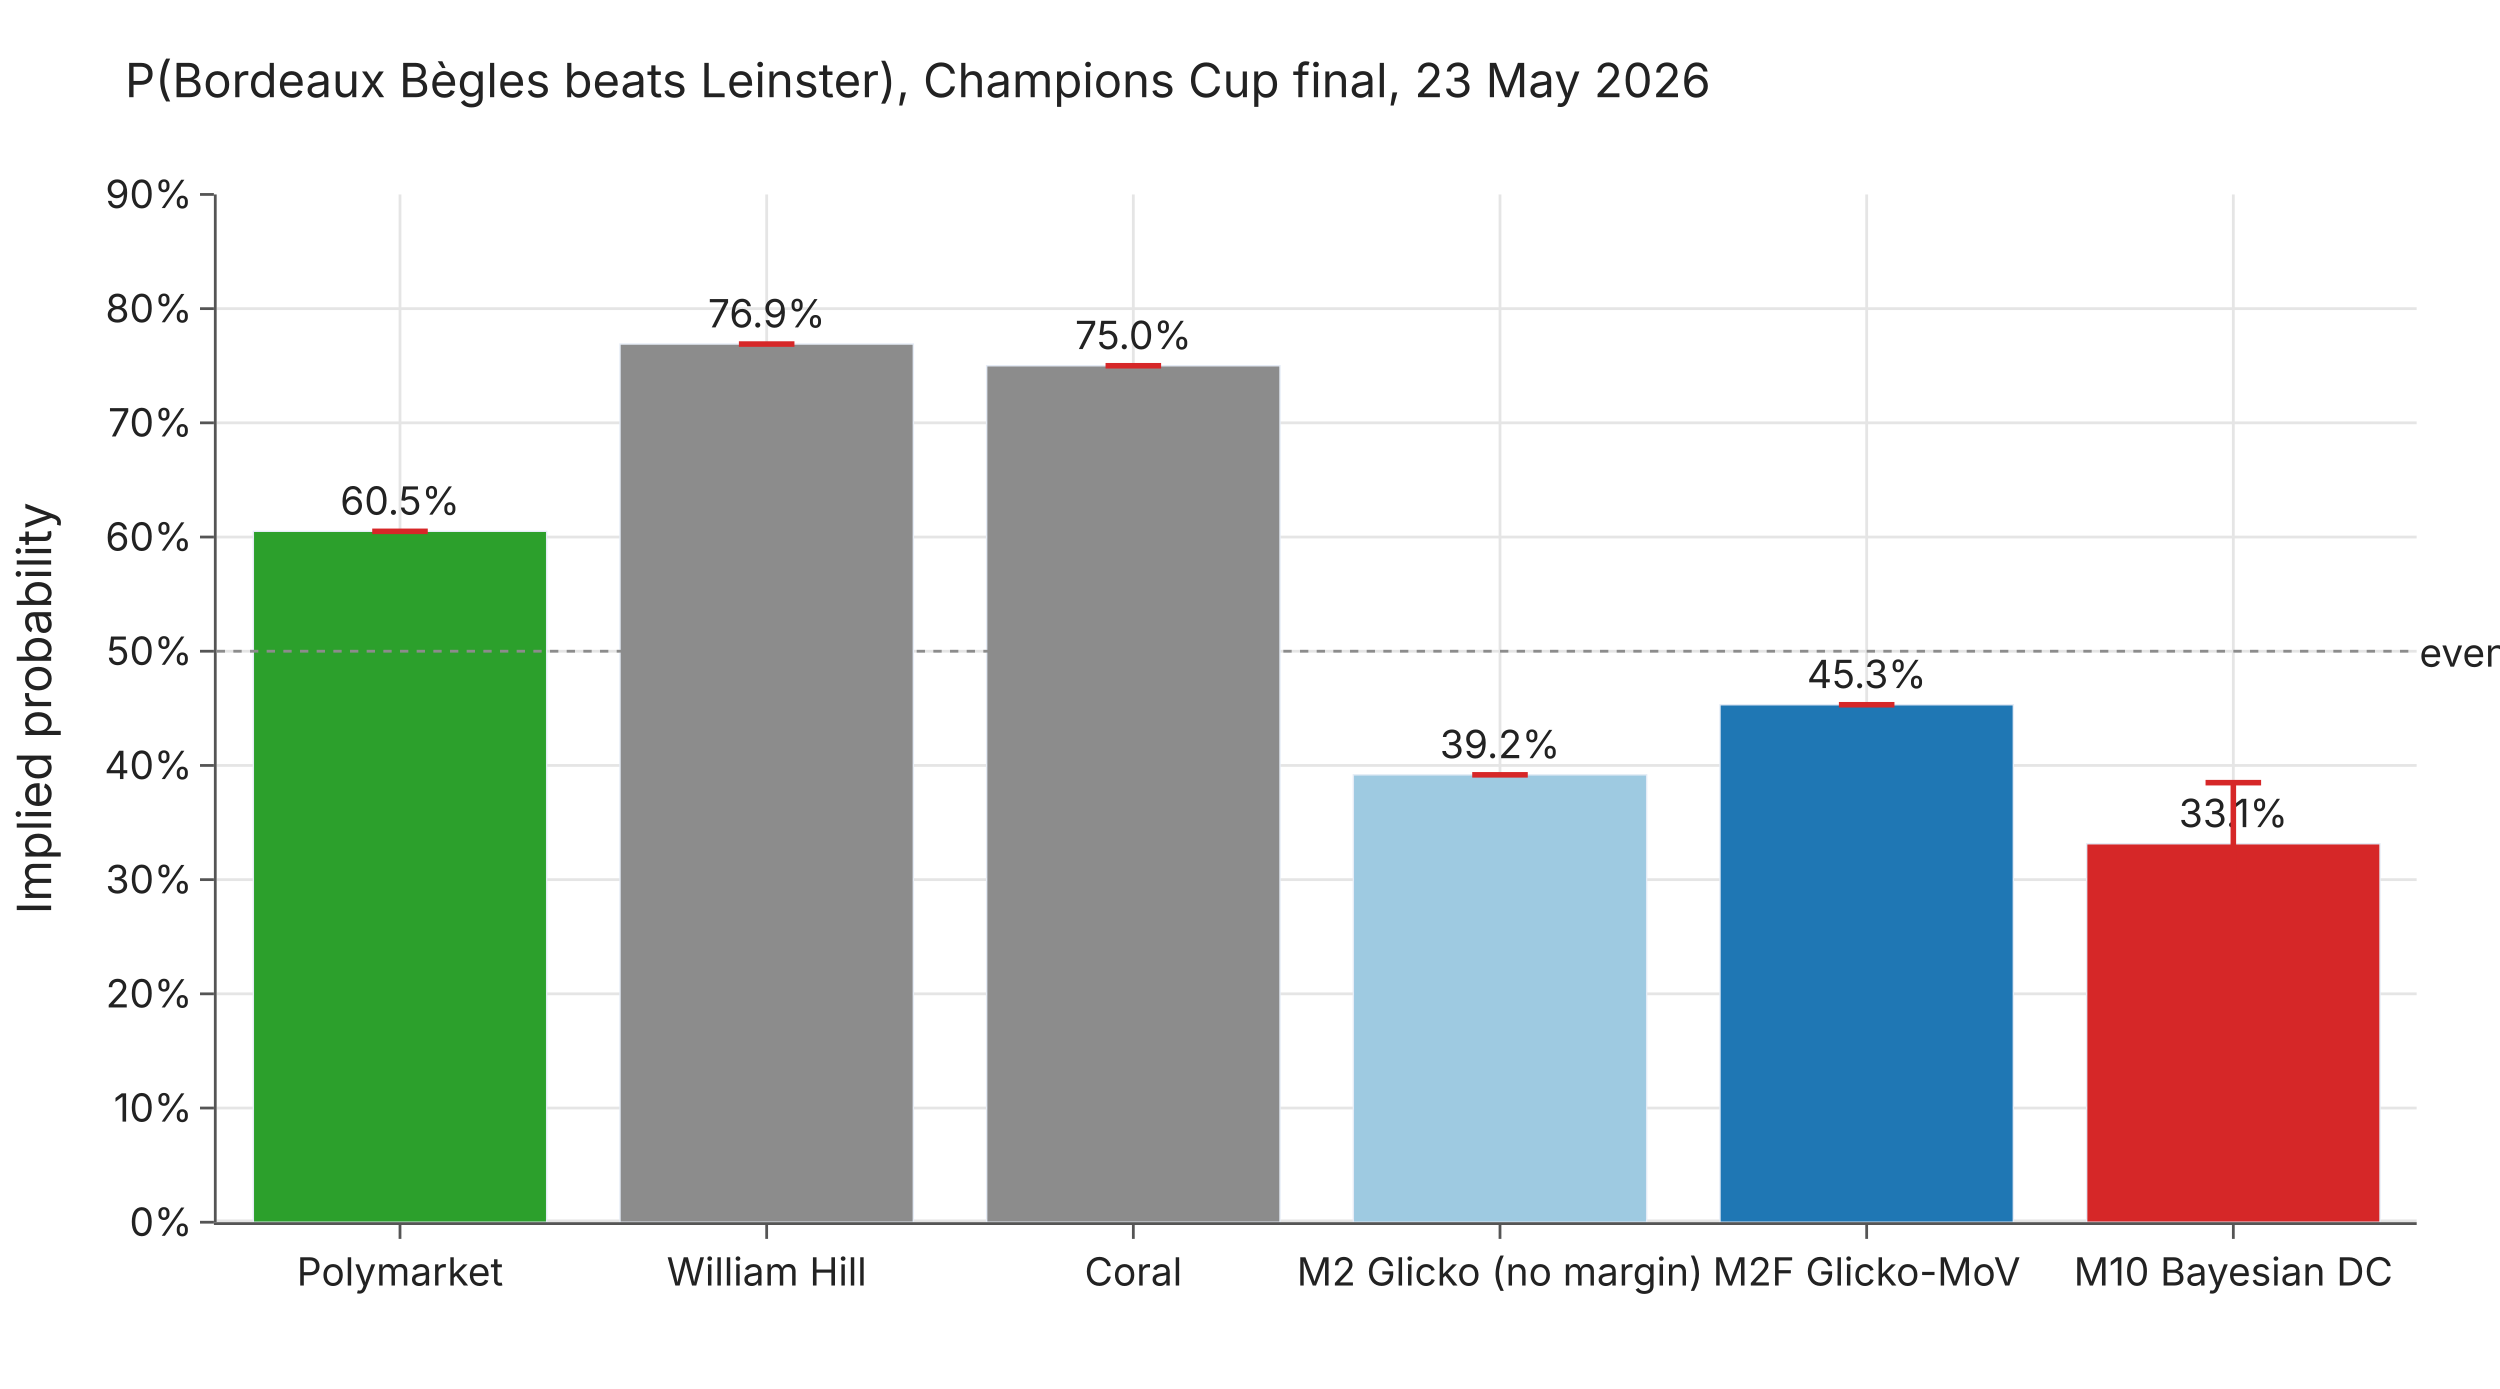
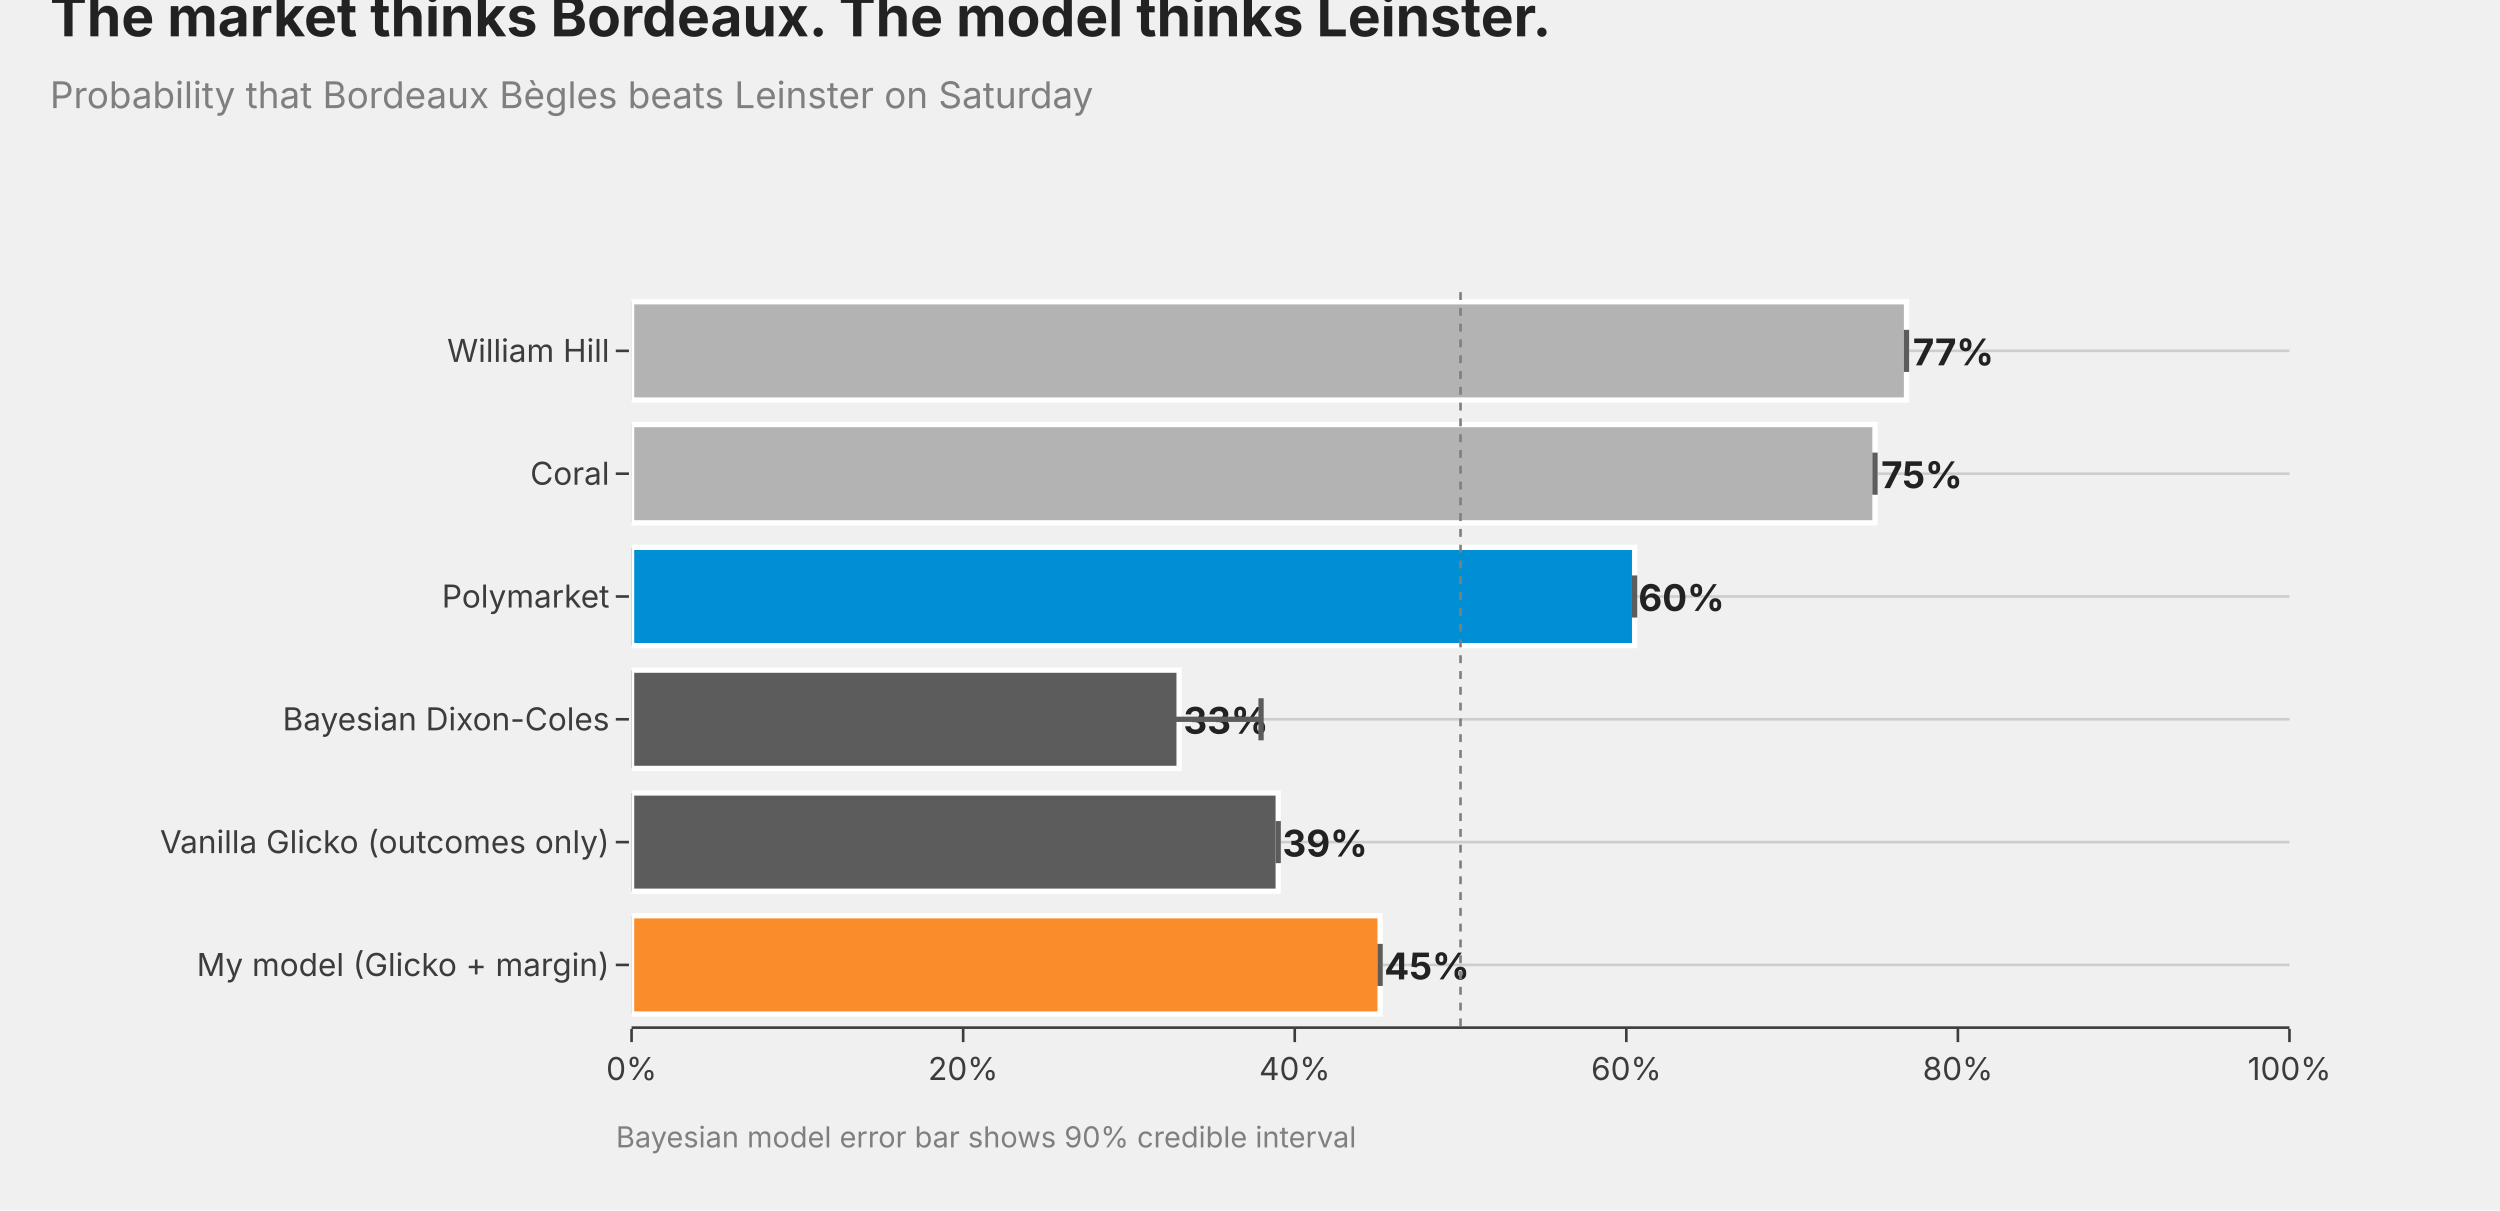
- <svg xmlns="http://www.w3.org/2000/svg" class="main-svg" width="900" height="500" style="" viewBox="0 0 900 500">
-   <rect x="0" y="0" width="900" height="500" style="fill: rgb(255, 255, 255); fill-opacity: 1;" />
-   <defs id="defs-09f57d">
+ <svg xmlns="http://www.w3.org/2000/svg" class="main-svg" width="950" height="460" style="" viewBox="0 0 950 460">
+   <rect x="0" y="0" width="950" height="460" style="fill: rgb(240, 240, 240); fill-opacity: 1;" />
+   <defs id="defs-a481d7">
    <g class="clips">
-       <clipPath id="clip09f57dxyplot" class="plotclip">
-         <rect width="792" height="370" />
-       </clipPath>
-       <clipPath class="axesclip" id="clip09f57dx">
-         <rect x="78" y="0" width="792" height="500" />
-       </clipPath>
-       <clipPath class="axesclip" id="clip09f57dy">
-         <rect x="0" y="70" width="900" height="370" />
-       </clipPath>
-       <clipPath class="axesclip" id="clip09f57dxy">
-         <rect x="78" y="70" width="792" height="370" />
+       <clipPath id="clipa481d7xyplot" class="plotclip">
+         <rect width="630" height="280" />
+       </clipPath>
+       <clipPath class="axesclip" id="clipa481d7x">
+         <rect x="240" y="0" width="630" height="460" />
+       </clipPath>
+       <clipPath class="axesclip" id="clipa481d7y">
+         <rect x="0" y="110" width="950" height="280" />
+       </clipPath>
+       <clipPath class="axesclip" id="clipa481d7xy">
+         <rect x="240" y="110" width="630" height="280" />
      </clipPath>
    </g>
    <g class="gradients" />
    <g class="patterns" />
  </defs>
  <g class="bglayer" />
  <g class="layer-below">
    <g class="imagelayer" />
    <g class="shapelayer" />
  </g>
  <g class="cartesianlayer">
    <g class="subplot xy">
      <g class="layer-subplot">
        <g class="shapelayer" />
        <g class="imagelayer" />
      </g>
      <g class="minor-gridlayer">
        <g class="x" />
        <g class="y" />
      </g>
      <g class="gridlayer">
-         <g class="x">
-           <path class="xgrid crisp" transform="translate(144,0)" d="M0,70v370" style="stroke: rgb(229, 229, 229); stroke-opacity: 1; stroke-width: 1px;" />
-           <path class="xgrid crisp" transform="translate(276,0)" d="M0,70v370" style="stroke: rgb(229, 229, 229); stroke-opacity: 1; stroke-width: 1px;" />
-           <path class="xgrid crisp" transform="translate(408,0)" d="M0,70v370" style="stroke: rgb(229, 229, 229); stroke-opacity: 1; stroke-width: 1px;" />
-           <path class="xgrid crisp" transform="translate(540,0)" d="M0,70v370" style="stroke: rgb(229, 229, 229); stroke-opacity: 1; stroke-width: 1px;" />
-           <path class="xgrid crisp" transform="translate(672,0)" d="M0,70v370" style="stroke: rgb(229, 229, 229); stroke-opacity: 1; stroke-width: 1px;" />
-           <path class="xgrid crisp" transform="translate(804,0)" d="M0,70v370" style="stroke: rgb(229, 229, 229); stroke-opacity: 1; stroke-width: 1px;" />
-         </g>
+         <g class="x" />
        <g class="y">
-           <path class="ygrid crisp" transform="translate(0,398.89)" d="M78,0h792" style="stroke: rgb(229, 229, 229); stroke-opacity: 1; stroke-width: 1px;" />
-           <path class="ygrid crisp" transform="translate(0,357.78)" d="M78,0h792" style="stroke: rgb(229, 229, 229); stroke-opacity: 1; stroke-width: 1px;" />
-           <path class="ygrid crisp" transform="translate(0,316.67)" d="M78,0h792" style="stroke: rgb(229, 229, 229); stroke-opacity: 1; stroke-width: 1px;" />
-           <path class="ygrid crisp" transform="translate(0,275.56)" d="M78,0h792" style="stroke: rgb(229, 229, 229); stroke-opacity: 1; stroke-width: 1px;" />
-           <path class="ygrid crisp" transform="translate(0,234.44)" d="M78,0h792" style="stroke: rgb(229, 229, 229); stroke-opacity: 1; stroke-width: 1px;" />
-           <path class="ygrid crisp" transform="translate(0,193.33)" d="M78,0h792" style="stroke: rgb(229, 229, 229); stroke-opacity: 1; stroke-width: 1px;" />
-           <path class="ygrid crisp" transform="translate(0,152.22)" d="M78,0h792" style="stroke: rgb(229, 229, 229); stroke-opacity: 1; stroke-width: 1px;" />
-           <path class="ygrid crisp" transform="translate(0,111.11)" d="M78,0h792" style="stroke: rgb(229, 229, 229); stroke-opacity: 1; stroke-width: 1px;" />
-         </g>
-       </g>
-       <g class="zerolinelayer">
-         <path class="yzl zl crisp" transform="translate(0,440)" d="M78,0h792" style="stroke: rgb(229, 229, 229); stroke-opacity: 1; stroke-width: 2px;" />
-       </g>
+           <path class="ygrid crisp" transform="translate(0,366.67)" d="M240,0h630" style="stroke: rgb(205, 205, 205); stroke-opacity: 1; stroke-width: 1px;" />
+           <path class="ygrid crisp" transform="translate(0,320)" d="M240,0h630" style="stroke: rgb(205, 205, 205); stroke-opacity: 1; stroke-width: 1px;" />
+           <path class="ygrid crisp" transform="translate(0,273.33)" d="M240,0h630" style="stroke: rgb(205, 205, 205); stroke-opacity: 1; stroke-width: 1px;" />
+           <path class="ygrid crisp" transform="translate(0,226.67)" d="M240,0h630" style="stroke: rgb(205, 205, 205); stroke-opacity: 1; stroke-width: 1px;" />
+           <path class="ygrid crisp" transform="translate(0,180)" d="M240,0h630" style="stroke: rgb(205, 205, 205); stroke-opacity: 1; stroke-width: 1px;" />
+           <path class="ygrid crisp" transform="translate(0,133.33)" d="M240,0h630" style="stroke: rgb(205, 205, 205); stroke-opacity: 1; stroke-width: 1px;" />
+         </g>
+       </g>
+       <g class="zerolinelayer" />
      <g class="layer-between">
        <g class="shapelayer" />
        <g class="imagelayer" />
      </g>
      <path class="xlines-below" />
      <path class="ylines-below" />
      <g class="overlines-below" />
      <g class="xaxislayer-below" />
      <g class="yaxislayer-below" />
      <g class="overaxes-below" />
      <g class="overplot">
-         <g class="xy" transform="translate(78,70)" clip-path="url(#clip09f57dxyplot)">
+         <g class="xy" transform="translate(240,110)" clip-path="url(#clipa481d7xyplot)">
          <g class="barlayer mlayer">
            <g class="trace bars" style="opacity: 1;">
              <g class="points">
                <g class="point">
-                   <path d="M13.2,370V121.28H118.8V370Z" style="vector-effect: none; opacity: 1; stroke-width: 0.5px; fill: rgb(44, 160, 44); fill-opacity: 1; stroke: rgb(229, 236, 246); stroke-opacity: 1;" />
-                   <text class="bartext bartext-outside" text-anchor="middle" data-notex="1" x="0" y="0" style="font-family: Inter, system-ui, sans-serif; font-size: 14px; fill: rgb(34, 34, 34); fill-opacity: 1; white-space: pre;" transform="translate(66,115.28)">60.5%</text>
-                 </g>
-                 <g class="point">
-                   <path d="M145.2,370V53.86H250.8V370Z" style="vector-effect: none; opacity: 1; stroke-width: 0.5px; fill: rgb(140, 140, 140); fill-opacity: 1; stroke: rgb(229, 236, 246); stroke-opacity: 1;" />
-                   <text class="bartext bartext-outside" text-anchor="middle" data-notex="1" x="0" y="0" style="font-family: Inter, system-ui, sans-serif; font-size: 14px; fill: rgb(34, 34, 34); fill-opacity: 1; white-space: pre;" transform="translate(198,47.86)">76.9%</text>
-                 </g>
-                 <g class="point">
-                   <path d="M277.2,370V61.67H382.8V370Z" style="vector-effect: none; opacity: 1; stroke-width: 0.5px; fill: rgb(140, 140, 140); fill-opacity: 1; stroke: rgb(229, 236, 246); stroke-opacity: 1;" />
-                   <text class="bartext bartext-outside" text-anchor="middle" data-notex="1" x="0" y="0" style="font-family: Inter, system-ui, sans-serif; font-size: 14px; fill: rgb(34, 34, 34); fill-opacity: 1; white-space: pre;" transform="translate(330,55.67)">75.0%</text>
-                 </g>
-                 <g class="point">
-                   <path d="M409.2,370V208.94H514.8V370Z" style="vector-effect: none; opacity: 1; stroke-width: 0.5px; fill: rgb(158, 202, 225); fill-opacity: 1; stroke: rgb(229, 236, 246); stroke-opacity: 1;" />
-                   <text class="bartext bartext-outside" text-anchor="middle" data-notex="1" x="0" y="0" style="font-family: Inter, system-ui, sans-serif; font-size: 14px; fill: rgb(34, 34, 34); fill-opacity: 1; white-space: pre;" transform="translate(462,202.94)">39.2%</text>
-                 </g>
-                 <g class="point">
-                   <path d="M541.2,370V183.71H646.8V370Z" style="vector-effect: none; opacity: 1; stroke-width: 0.5px; fill: rgb(31, 119, 180); fill-opacity: 1; stroke: rgb(229, 236, 246); stroke-opacity: 1;" />
-                   <text class="bartext bartext-outside" text-anchor="middle" data-notex="1" x="0" y="0" style="font-family: Inter, system-ui, sans-serif; font-size: 14px; fill: rgb(34, 34, 34); fill-opacity: 1; white-space: pre;" transform="translate(594,177.71)">45.3%</text>
-                 </g>
-                 <g class="point">
-                   <path d="M673.2,370V233.76H778.8V370Z" style="vector-effect: none; opacity: 1; stroke-width: 0.5px; fill: rgb(214, 39, 40); fill-opacity: 1; stroke: rgb(229, 236, 246); stroke-opacity: 1;" />
-                   <text class="bartext bartext-outside" text-anchor="middle" data-notex="1" x="0" y="0" style="font-family: Inter, system-ui, sans-serif; font-size: 14px; fill: rgb(34, 34, 34); fill-opacity: 1; white-space: pre;" transform="translate(726,227.76)">33.1%</text>
-                 </g>
-               </g>
-               <g class="errorbar" style="opacity: 1;">
-                 <path class="yerror" d="M56,121.28h20m-10,0V121.28m-10,0h20" style="vector-effect: none; stroke-width: 2px; stroke: rgb(214, 39, 40); stroke-opacity: 1;" />
-               </g>
-               <g class="errorbar" style="opacity: 1;">
-                 <path class="yerror" d="M188,53.86h20m-10,0V53.86m-10,0h20" style="vector-effect: none; stroke-width: 2px; stroke: rgb(214, 39, 40); stroke-opacity: 1;" />
-               </g>
-               <g class="errorbar" style="opacity: 1;">
-                 <path class="yerror" d="M320,61.67h20m-10,0V61.67m-10,0h20" style="vector-effect: none; stroke-width: 2px; stroke: rgb(214, 39, 40); stroke-opacity: 1;" />
-               </g>
-               <g class="errorbar" style="opacity: 1;">
-                 <path class="yerror" d="M452,208.94h20m-10,0V208.94m-10,0h20" style="vector-effect: none; stroke-width: 2px; stroke: rgb(214, 39, 40); stroke-opacity: 1;" />
-               </g>
-               <g class="errorbar" style="opacity: 1;">
-                 <path class="yerror" d="M584,183.71h20m-10,0V183.71m-10,0h20" style="vector-effect: none; stroke-width: 2px; stroke: rgb(214, 39, 40); stroke-opacity: 1;" />
-               </g>
-               <g class="errorbar" style="opacity: 1;">
-                 <path class="yerror" d="M716,211.76h20m-10,0V254.18m-10,0h20" style="vector-effect: none; stroke-width: 2px; stroke: rgb(214, 39, 40); stroke-opacity: 1;" />
+                   <path d="M0,4.67V42H484.47V4.67Z" style="vector-effect: none; opacity: 1; stroke-width: 2px; fill: rgb(179, 179, 179); fill-opacity: 1; stroke: rgb(255, 255, 255); stroke-opacity: 1;" />
+                   <text class="bartext bartext-outside" text-anchor="middle" data-notex="1" x="0" y="0" style="font-family: Inter, 'Helvetica Neue', Arial, sans-serif; font-size: 14px; fill: rgb(34, 34, 34); fill-opacity: 1; white-space: pre;" transform="translate(502.2591,28.835)">
+                     <tspan style="font-weight:bold">77%</tspan>
+                   </text>
+                 </g>
+                 <g class="point">
+                   <path d="M0,51.33V88.67H472.5V51.33Z" style="vector-effect: none; opacity: 1; stroke-width: 2px; fill: rgb(179, 179, 179); fill-opacity: 1; stroke: rgb(255, 255, 255); stroke-opacity: 1;" />
+                   <text class="bartext bartext-outside" text-anchor="middle" data-notex="1" x="0" y="0" style="font-family: Inter, 'Helvetica Neue', Arial, sans-serif; font-size: 14px; fill: rgb(34, 34, 34); fill-opacity: 1; white-space: pre;" transform="translate(490.2891,75.5)">
+                     <tspan style="font-weight:bold">75%</tspan>
+                   </text>
+                 </g>
+                 <g class="point">
+                   <path d="M0,98V135.33H381.15V98Z" style="vector-effect: none; opacity: 1; stroke-width: 2px; fill: rgb(0, 143, 213); fill-opacity: 1; stroke: rgb(255, 255, 255); stroke-opacity: 1;" />
+                   <text class="bartext bartext-outside" text-anchor="middle" data-notex="1" x="0" y="0" style="font-family: Inter, 'Helvetica Neue', Arial, sans-serif; font-size: 14px; fill: rgb(34, 34, 34); fill-opacity: 1; white-space: pre;" transform="translate(398.9391,122.165)">
+                     <tspan style="font-weight:bold">60%</tspan>
+                   </text>
+                 </g>
+                 <g class="point">
+                   <path d="M0,144.67V182H208.06V144.67Z" style="vector-effect: none; opacity: 1; stroke-width: 2px; fill: rgb(92, 92, 92); fill-opacity: 1; stroke: rgb(255, 255, 255); stroke-opacity: 1;" />
+                   <text class="bartext bartext-outside" text-anchor="middle" data-notex="1" x="0" y="0" style="font-family: Inter, 'Helvetica Neue', Arial, sans-serif; font-size: 14px; fill: rgb(34, 34, 34); fill-opacity: 1; white-space: pre;" transform="translate(225.8491,168.835)">
+                     <tspan style="font-weight:bold">33%</tspan>
+                   </text>
+                 </g>
+                 <g class="point">
+                   <path d="M0,191.33V228.67H245.72V191.33Z" style="vector-effect: none; opacity: 1; stroke-width: 2px; fill: rgb(92, 92, 92); fill-opacity: 1; stroke: rgb(255, 255, 255); stroke-opacity: 1;" />
+                   <text class="bartext bartext-outside" text-anchor="middle" data-notex="1" x="0" y="0" style="font-family: Inter, 'Helvetica Neue', Arial, sans-serif; font-size: 14px; fill: rgb(34, 34, 34); fill-opacity: 1; white-space: pre;" transform="translate(263.5091,215.5)">
+                     <tspan style="font-weight:bold">39%</tspan>
+                   </text>
+                 </g>
+                 <g class="point">
+                   <path d="M0,238V275.33H284.44V238Z" style="vector-effect: none; opacity: 1; stroke-width: 2px; fill: rgb(250, 140, 42); fill-opacity: 1; stroke: rgb(255, 255, 255); stroke-opacity: 1;" />
+                   <text class="bartext bartext-outside" text-anchor="middle" data-notex="1" x="0" y="0" style="font-family: Inter, 'Helvetica Neue', Arial, sans-serif; font-size: 14px; fill: rgb(34, 34, 34); fill-opacity: 1; white-space: pre;" transform="translate(302.2291,262.165)">
+                     <tspan style="font-weight:bold">45%</tspan>
+                   </text>
+                 </g>
+               </g>
+               <g class="errorbar">
+                 <path class="xerror" d="M484.47,15.33v16m0,-8H484.47m0,-8v16" style="vector-effect: none; stroke-width: 2px; stroke: rgb(92, 92, 92); stroke-opacity: 1;" />
+               </g>
+               <g class="errorbar">
+                 <path class="xerror" d="M472.5,62v16m0,-8H472.5m0,-8v16" style="vector-effect: none; stroke-width: 2px; stroke: rgb(92, 92, 92); stroke-opacity: 1;" />
+               </g>
+               <g class="errorbar">
+                 <path class="xerror" d="M381.15,108.67v16m0,-8H381.15m0,-8v16" style="vector-effect: none; stroke-width: 2px; stroke: rgb(92, 92, 92); stroke-opacity: 1;" />
+               </g>
+               <g class="errorbar">
+                 <path class="xerror" d="M239.2,155.33v16m0,-8H179.03m0,-8v16" style="vector-effect: none; stroke-width: 2px; stroke: rgb(92, 92, 92); stroke-opacity: 1;" />
+               </g>
+               <g class="errorbar">
+                 <path class="xerror" d="M245.72,202v16m0,-8H245.72m0,-8v16" style="vector-effect: none; stroke-width: 2px; stroke: rgb(92, 92, 92); stroke-opacity: 1;" />
+               </g>
+               <g class="errorbar">
+                 <path class="xerror" d="M284.44,248.67v16m0,-8H284.44m0,-8v16" style="vector-effect: none; stroke-width: 2px; stroke: rgb(92, 92, 92); stroke-opacity: 1;" />
              </g>
            </g>
          </g>
        </g>
      </g>
      <g class="zerolinelayer-above" />
-       <path class="xlines-above crisp" d="M77,440.5H870" style="fill: none; stroke-width: 1px; stroke: rgb(85, 85, 85); stroke-opacity: 1;" />
-       <path class="ylines-above crisp" d="M77.5,70V440" style="fill: none; stroke-width: 1px; stroke: rgb(85, 85, 85); stroke-opacity: 1;" />
+       <path class="xlines-above crisp" d="M240,390.5H870" style="fill: none; stroke-width: 1px; stroke: rgb(60, 60, 60); stroke-opacity: 1;" />
+       <path class="ylines-above crisp" d="" style="fill: none; stroke-width: 1px; stroke: rgb(0, 0, 0); stroke-opacity: 0;" />
      <g class="overlines-above" />
      <g class="xaxislayer-above">
-         <path class="xtick ticks crisp" d="M0,441v5" transform="translate(144,0)" style="stroke: rgb(85, 85, 85); stroke-opacity: 1; stroke-width: 1px;" />
-         <path class="xtick ticks crisp" d="M0,441v5" transform="translate(276,0)" style="stroke: rgb(85, 85, 85); stroke-opacity: 1; stroke-width: 1px;" />
-         <path class="xtick ticks crisp" d="M0,441v5" transform="translate(408,0)" style="stroke: rgb(85, 85, 85); stroke-opacity: 1; stroke-width: 1px;" />
-         <path class="xtick ticks crisp" d="M0,441v5" transform="translate(540,0)" style="stroke: rgb(85, 85, 85); stroke-opacity: 1; stroke-width: 1px;" />
-         <path class="xtick ticks crisp" d="M0,441v5" transform="translate(672,0)" style="stroke: rgb(85, 85, 85); stroke-opacity: 1; stroke-width: 1px;" />
-         <path class="xtick ticks crisp" d="M0,441v5" transform="translate(804,0)" style="stroke: rgb(85, 85, 85); stroke-opacity: 1; stroke-width: 1px;" />
-         <g class="xtick">
-           <text text-anchor="middle" x="0" y="462.8" transform="translate(144,0)" style="font-family: Inter, system-ui, sans-serif; font-size: 14px; fill: rgb(34, 34, 34); fill-opacity: 1; white-space: pre;">Polymarket</text>
-         </g>
-         <g class="xtick">
-           <text text-anchor="middle" x="0" y="462.8" transform="translate(276,0)" style="font-family: Inter, system-ui, sans-serif; font-size: 14px; fill: rgb(34, 34, 34); fill-opacity: 1; white-space: pre;">William Hill</text>
-         </g>
-         <g class="xtick">
-           <text text-anchor="middle" x="0" y="462.8" transform="translate(408,0)" style="font-family: Inter, system-ui, sans-serif; font-size: 14px; fill: rgb(34, 34, 34); fill-opacity: 1; white-space: pre;">Coral</text>
-         </g>
-         <g class="xtick">
-           <text text-anchor="middle" x="0" y="462.8" transform="translate(540,0)" style="font-family: Inter, system-ui, sans-serif; font-size: 14px; fill: rgb(34, 34, 34); fill-opacity: 1; white-space: pre;">M2 Glicko (no margin)</text>
-         </g>
-         <g class="xtick">
-           <text text-anchor="middle" x="0" y="462.8" transform="translate(672,0)" style="font-family: Inter, system-ui, sans-serif; font-size: 14px; fill: rgb(34, 34, 34); fill-opacity: 1; white-space: pre;">M2F Glicko-MoV</text>
-         </g>
-         <g class="xtick">
-           <text text-anchor="middle" x="0" y="462.8" transform="translate(804,0)" style="font-family: Inter, system-ui, sans-serif; font-size: 14px; fill: rgb(34, 34, 34); fill-opacity: 1; white-space: pre;">M10 Bayesian DC</text>
+         <path class="xtick ticks crisp" d="M0,391v5" transform="translate(240,0)" style="stroke: rgb(60, 60, 60); stroke-opacity: 1; stroke-width: 1px;" />
+         <path class="xtick ticks crisp" d="M0,391v5" transform="translate(366,0)" style="stroke: rgb(60, 60, 60); stroke-opacity: 1; stroke-width: 1px;" />
+         <path class="xtick ticks crisp" d="M0,391v5" transform="translate(492,0)" style="stroke: rgb(60, 60, 60); stroke-opacity: 1; stroke-width: 1px;" />
+         <path class="xtick ticks crisp" d="M0,391v5" transform="translate(618,0)" style="stroke: rgb(60, 60, 60); stroke-opacity: 1; stroke-width: 1px;" />
+         <path class="xtick ticks crisp" d="M0,391v5" transform="translate(744,0)" style="stroke: rgb(60, 60, 60); stroke-opacity: 1; stroke-width: 1px;" />
+         <path class="xtick ticks crisp" d="M0,391v5" transform="translate(870,0)" style="stroke: rgb(60, 60, 60); stroke-opacity: 1; stroke-width: 1px;" />
+         <g class="xtick">
+           <text text-anchor="middle" x="0" y="410.4" transform="translate(240,0)" style="font-family: Inter, 'Helvetica Neue', Arial, sans-serif; font-size: 12px; fill: rgb(60, 60, 60); fill-opacity: 1; white-space: pre;">0%</text>
+         </g>
+         <g class="xtick">
+           <text text-anchor="middle" x="0" y="410.4" style="font-family: Inter, 'Helvetica Neue', Arial, sans-serif; font-size: 12px; fill: rgb(60, 60, 60); fill-opacity: 1; white-space: pre;" transform="translate(366,0)">20%</text>
+         </g>
+         <g class="xtick">
+           <text text-anchor="middle" x="0" y="410.4" style="font-family: Inter, 'Helvetica Neue', Arial, sans-serif; font-size: 12px; fill: rgb(60, 60, 60); fill-opacity: 1; white-space: pre;" transform="translate(492,0)">40%</text>
+         </g>
+         <g class="xtick">
+           <text text-anchor="middle" x="0" y="410.4" style="font-family: Inter, 'Helvetica Neue', Arial, sans-serif; font-size: 12px; fill: rgb(60, 60, 60); fill-opacity: 1; white-space: pre;" transform="translate(618,0)">60%</text>
+         </g>
+         <g class="xtick">
+           <text text-anchor="middle" x="0" y="410.4" style="font-family: Inter, 'Helvetica Neue', Arial, sans-serif; font-size: 12px; fill: rgb(60, 60, 60); fill-opacity: 1; white-space: pre;" transform="translate(744,0)">80%</text>
+         </g>
+         <g class="xtick">
+           <text text-anchor="middle" x="0" y="410.4" style="font-family: Inter, 'Helvetica Neue', Arial, sans-serif; font-size: 12px; fill: rgb(60, 60, 60); fill-opacity: 1; white-space: pre;" transform="translate(870,0)">100%</text>
        </g>
      </g>
      <g class="yaxislayer-above">
-         <path class="ytick ticks crisp" d="M77,0h-5" transform="translate(0,440)" style="stroke: rgb(85, 85, 85); stroke-opacity: 1; stroke-width: 1px;" />
-         <path class="ytick ticks crisp" d="M77,0h-5" transform="translate(0,398.89)" style="stroke: rgb(85, 85, 85); stroke-opacity: 1; stroke-width: 1px;" />
-         <path class="ytick ticks crisp" d="M77,0h-5" transform="translate(0,357.78)" style="stroke: rgb(85, 85, 85); stroke-opacity: 1; stroke-width: 1px;" />
-         <path class="ytick ticks crisp" d="M77,0h-5" transform="translate(0,316.67)" style="stroke: rgb(85, 85, 85); stroke-opacity: 1; stroke-width: 1px;" />
-         <path class="ytick ticks crisp" d="M77,0h-5" transform="translate(0,275.56)" style="stroke: rgb(85, 85, 85); stroke-opacity: 1; stroke-width: 1px;" />
-         <path class="ytick ticks crisp" d="M77,0h-5" transform="translate(0,234.44)" style="stroke: rgb(85, 85, 85); stroke-opacity: 1; stroke-width: 1px;" />
-         <path class="ytick ticks crisp" d="M77,0h-5" transform="translate(0,193.33)" style="stroke: rgb(85, 85, 85); stroke-opacity: 1; stroke-width: 1px;" />
-         <path class="ytick ticks crisp" d="M77,0h-5" transform="translate(0,152.22)" style="stroke: rgb(85, 85, 85); stroke-opacity: 1; stroke-width: 1px;" />
-         <path class="ytick ticks crisp" d="M77,0h-5" transform="translate(0,111.11)" style="stroke: rgb(85, 85, 85); stroke-opacity: 1; stroke-width: 1px;" />
-         <path class="ytick ticks crisp" d="M77,0h-5" transform="translate(0,70)" style="stroke: rgb(85, 85, 85); stroke-opacity: 1; stroke-width: 1px;" />
-         <g class="ytick">
-           <text text-anchor="end" x="69.2" y="4.9" transform="translate(0,440)" style="font-family: Inter, system-ui, sans-serif; font-size: 14px; fill: rgb(34, 34, 34); fill-opacity: 1; white-space: pre;">0%</text>
-         </g>
-         <g class="ytick">
-           <text text-anchor="end" x="69.2" y="4.9" style="font-family: Inter, system-ui, sans-serif; font-size: 14px; fill: rgb(34, 34, 34); fill-opacity: 1; white-space: pre;" transform="translate(0,398.89)">10%</text>
-         </g>
-         <g class="ytick">
-           <text text-anchor="end" x="69.2" y="4.9" style="font-family: Inter, system-ui, sans-serif; font-size: 14px; fill: rgb(34, 34, 34); fill-opacity: 1; white-space: pre;" transform="translate(0,357.78)">20%</text>
-         </g>
-         <g class="ytick">
-           <text text-anchor="end" x="69.2" y="4.9" style="font-family: Inter, system-ui, sans-serif; font-size: 14px; fill: rgb(34, 34, 34); fill-opacity: 1; white-space: pre;" transform="translate(0,316.67)">30%</text>
-         </g>
-         <g class="ytick">
-           <text text-anchor="end" x="69.2" y="4.9" style="font-family: Inter, system-ui, sans-serif; font-size: 14px; fill: rgb(34, 34, 34); fill-opacity: 1; white-space: pre;" transform="translate(0,275.56)">40%</text>
-         </g>
-         <g class="ytick">
-           <text text-anchor="end" x="69.2" y="4.9" style="font-family: Inter, system-ui, sans-serif; font-size: 14px; fill: rgb(34, 34, 34); fill-opacity: 1; white-space: pre;" transform="translate(0,234.44)">50%</text>
-         </g>
-         <g class="ytick">
-           <text text-anchor="end" x="69.2" y="4.9" style="font-family: Inter, system-ui, sans-serif; font-size: 14px; fill: rgb(34, 34, 34); fill-opacity: 1; white-space: pre;" transform="translate(0,193.33)">60%</text>
-         </g>
-         <g class="ytick">
-           <text text-anchor="end" x="69.2" y="4.9" style="font-family: Inter, system-ui, sans-serif; font-size: 14px; fill: rgb(34, 34, 34); fill-opacity: 1; white-space: pre;" transform="translate(0,152.22)">70%</text>
-         </g>
-         <g class="ytick">
-           <text text-anchor="end" x="69.2" y="4.9" style="font-family: Inter, system-ui, sans-serif; font-size: 14px; fill: rgb(34, 34, 34); fill-opacity: 1; white-space: pre;" transform="translate(0,111.11)">80%</text>
-         </g>
-         <g class="ytick">
-           <text text-anchor="end" x="69.2" y="4.9" style="font-family: Inter, system-ui, sans-serif; font-size: 14px; fill: rgb(34, 34, 34); fill-opacity: 1; white-space: pre;" transform="translate(0,70)">90%</text>
+         <path class="ytick ticks crisp" d="M239,0h-5" transform="translate(0,366.67)" style="stroke: rgb(60, 60, 60); stroke-opacity: 1; stroke-width: 1px;" />
+         <path class="ytick ticks crisp" d="M239,0h-5" transform="translate(0,320)" style="stroke: rgb(60, 60, 60); stroke-opacity: 1; stroke-width: 1px;" />
+         <path class="ytick ticks crisp" d="M239,0h-5" transform="translate(0,273.33)" style="stroke: rgb(60, 60, 60); stroke-opacity: 1; stroke-width: 1px;" />
+         <path class="ytick ticks crisp" d="M239,0h-5" transform="translate(0,226.67)" style="stroke: rgb(60, 60, 60); stroke-opacity: 1; stroke-width: 1px;" />
+         <path class="ytick ticks crisp" d="M239,0h-5" transform="translate(0,180)" style="stroke: rgb(60, 60, 60); stroke-opacity: 1; stroke-width: 1px;" />
+         <path class="ytick ticks crisp" d="M239,0h-5" transform="translate(0,133.33)" style="stroke: rgb(60, 60, 60); stroke-opacity: 1; stroke-width: 1px;" />
+         <g class="ytick">
+           <text text-anchor="end" x="231.6" y="4.2" transform="translate(0,366.67)" style="font-family: Inter, 'Helvetica Neue', Arial, sans-serif; font-size: 12px; fill: rgb(60, 60, 60); fill-opacity: 1; white-space: pre;">My model (Glicko + margin)</text>
+         </g>
+         <g class="ytick">
+           <text text-anchor="end" x="231.6" y="4.2" transform="translate(0,320)" style="font-family: Inter, 'Helvetica Neue', Arial, sans-serif; font-size: 12px; fill: rgb(60, 60, 60); fill-opacity: 1; white-space: pre;">Vanilla Glicko (outcomes only)</text>
+         </g>
+         <g class="ytick">
+           <text text-anchor="end" x="231.6" y="4.2" transform="translate(0,273.33)" style="font-family: Inter, 'Helvetica Neue', Arial, sans-serif; font-size: 12px; fill: rgb(60, 60, 60); fill-opacity: 1; white-space: pre;">Bayesian Dixon-Coles</text>
+         </g>
+         <g class="ytick">
+           <text text-anchor="end" x="231.6" y="4.2" transform="translate(0,226.67)" style="font-family: Inter, 'Helvetica Neue', Arial, sans-serif; font-size: 12px; fill: rgb(60, 60, 60); fill-opacity: 1; white-space: pre;">Polymarket</text>
+         </g>
+         <g class="ytick">
+           <text text-anchor="end" x="231.6" y="4.2" transform="translate(0,180)" style="font-family: Inter, 'Helvetica Neue', Arial, sans-serif; font-size: 12px; fill: rgb(60, 60, 60); fill-opacity: 1; white-space: pre;">Coral</text>
+         </g>
+         <g class="ytick">
+           <text text-anchor="end" x="231.6" y="4.2" transform="translate(0,133.33)" style="font-family: Inter, 'Helvetica Neue', Arial, sans-serif; font-size: 12px; fill: rgb(60, 60, 60); fill-opacity: 1; white-space: pre;">William Hill</text>
        </g>
      </g>
      <g class="overaxes-above" />
    </g>
  </g>
  <g class="polarlayer" />
  <g class="smithlayer" />
  <g class="ternarylayer" />
  <g class="geolayer" />
  <g class="funnelarealayer" />
  <g class="pielayer" />
  <g class="iciclelayer" />
  <g class="treemaplayer" />
  <g class="sunburstlayer" />
  <g class="glimages" />
-   <defs id="topdefs-09f57d">
+   <defs id="topdefs-a481d7">
    <g class="clips" />
  </defs>
  <g class="layer-above">
    <g class="imagelayer" />
    <g class="shapelayer">
-       <g class="shape-group" data-index="0" clip-path="url(#clip09f57dy)">
-         <path data-index="0" fill-rule="evenodd" d="M78,234.44L870,234.44" style="opacity: 1; stroke: rgb(140, 140, 140); stroke-opacity: 1; fill: rgb(0, 0, 0); fill-opacity: 0; stroke-dasharray: 3px, 3px; stroke-width: 1px;" />
+       <g class="shape-group" data-index="0" clip-path="url(#clipa481d7x)">
+         <path data-index="0" fill-rule="evenodd" d="M555,390L555,110" style="opacity: 1; stroke: rgb(127, 127, 127); stroke-opacity: 1; fill: rgb(0, 0, 0); fill-opacity: 0; stroke-dasharray: 3px, 3px; stroke-width: 1px;" />
      </g>
    </g>
  </g>
  <g class="infolayer">
    <g class="g-gtitle">
-       <text class="gtitle" x="45" y="35" text-anchor="start" dy="0em" style="opacity: 1; font-family: Inter, system-ui, sans-serif; font-size: 17px; fill: rgb(34, 34, 34); fill-opacity: 1; white-space: pre;">P(Bordeaux Bègles beats Leinster), Champions Cup final, 23 May 2026</text>
+       <text class="gtitle" x="19" y="13.8" text-anchor="start" dy="0.7em" style="opacity: 1; font-family: Inter, 'Helvetica Neue', Arial, sans-serif; font-size: 21px; fill: rgb(34, 34, 34); fill-opacity: 1; white-space: pre;">
+         <tspan class="line" dy="0em" x="19" y="13.8">
+           <tspan style="font-weight:bold">The market thinks Bordeaux. The model thinks Leinster.</tspan>
+         </tspan>
+         <tspan class="line" dy="1.3em" x="19" y="13.8">
+           <tspan style="font-size:14px; fill:#7F7F7F">Probability that Bordeaux Bègles beats Leinster on Saturday</tspan>
+         </tspan>
+       </text>
    </g>
    <g class="g-xtitle" />
-     <g class="g-ytitle">
-       <text class="ytitle" transform="rotate(-90,18.40645,255)" x="18.406" y="255" text-anchor="middle" style="opacity: 1; font-family: Inter, system-ui, sans-serif; font-size: 17px; fill: rgb(34, 34, 34); fill-opacity: 1; white-space: pre;">Implied probability</text>
-     </g>
+     <g class="g-ytitle" />
    <g class="annotation" data-index="0" style="opacity: 1;">
-       <g class="annotation-text-g" transform="rotate(0,905.5,234.44)">
-         <g class="cursor-pointer" transform="translate(870,224)">
-           <rect class="bg" x="0.5" y="0.5" width="70" height="20" style="stroke-width: 1px; stroke: rgb(0, 0, 0); stroke-opacity: 0; fill: rgb(0, 0, 0); fill-opacity: 0;" />
-           <text class="annotation-text" text-anchor="middle" x="35.367" y="16" style="font-family: Inter, system-ui, sans-serif; font-size: 14px; fill: rgb(34, 34, 34); fill-opacity: 1; white-space: pre;">even odds</text>
+       <g class="annotation-text-g" transform="rotate(0,374.5,432.4)">
+         <g class="cursor-pointer" transform="translate(240,424)">
+           <rect class="bg" x="0.5" y="0.5" width="268" height="15" style="stroke-width: 1px; stroke: rgb(0, 0, 0); stroke-opacity: 0; fill: rgb(0, 0, 0); fill-opacity: 0;" />
+           <text class="annotation-text" text-anchor="middle" x="134.727" y="12" style="font-family: Inter, 'Helvetica Neue', Arial, sans-serif; font-size: 11px; fill: rgb(127, 127, 127); fill-opacity: 1; white-space: pre;">Bayesian model error bar shows 90% credible interval</text>
        </g>
      </g>
    </g>
  </g>
</svg>
